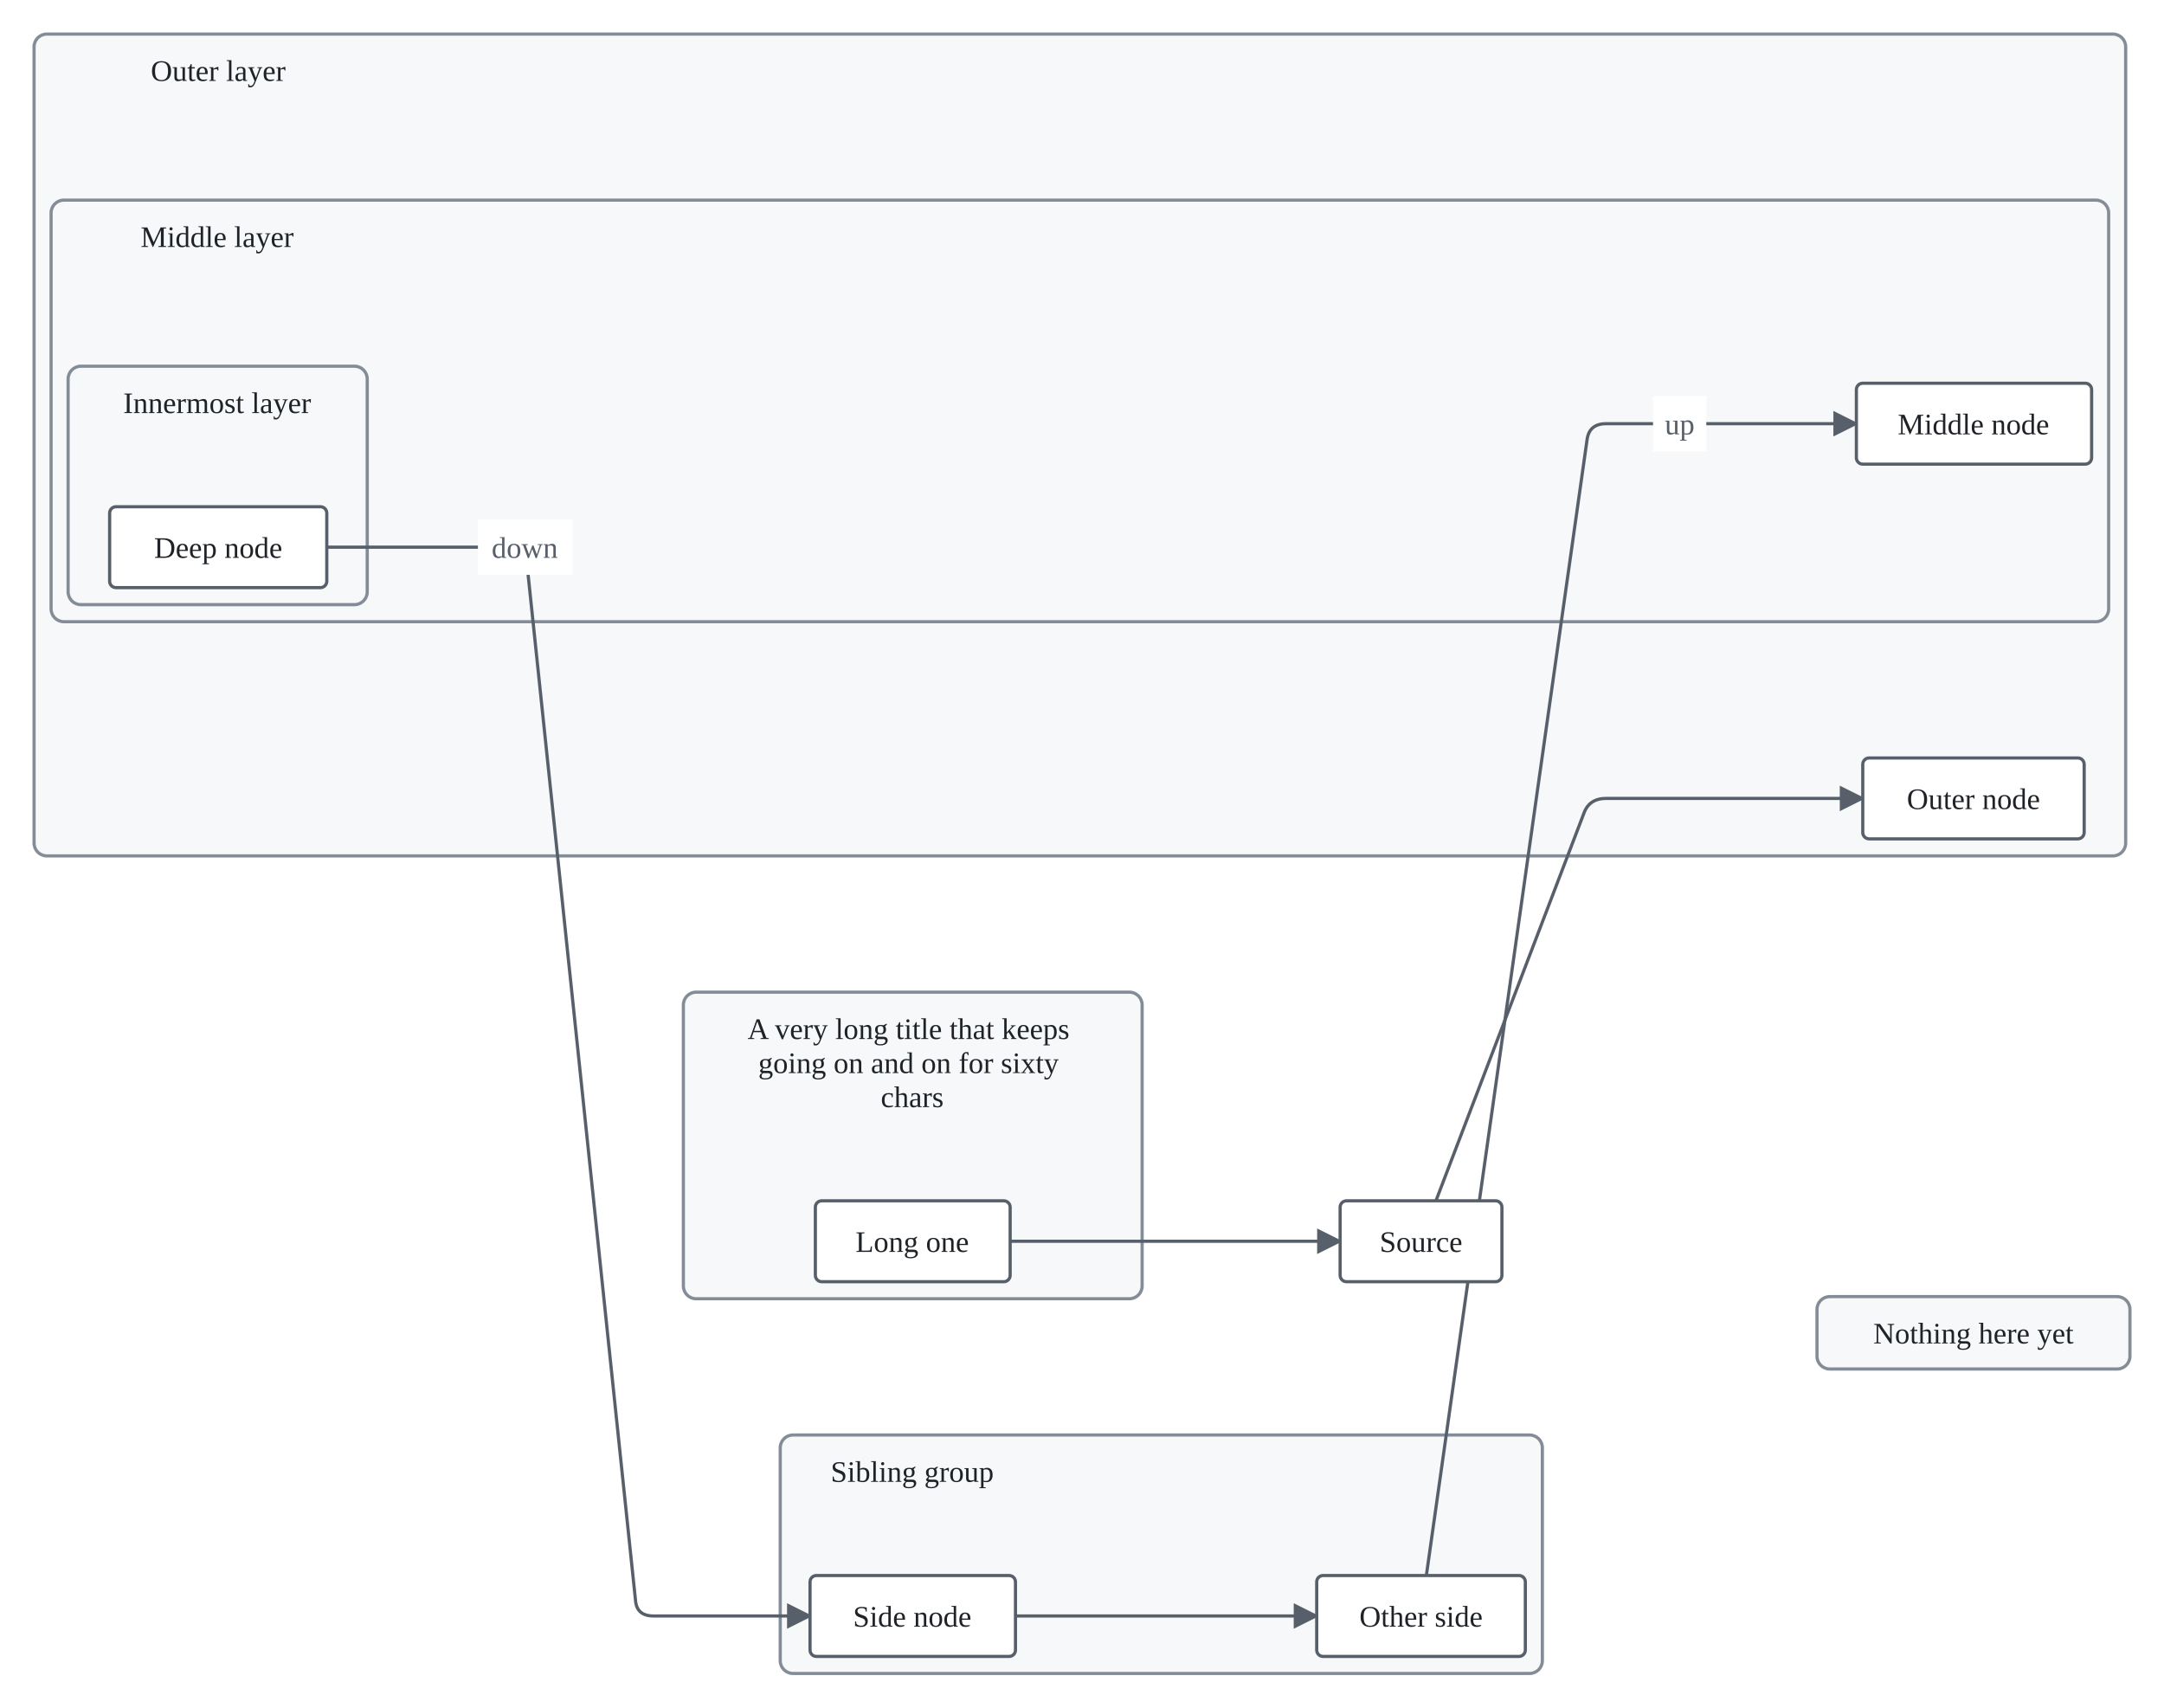
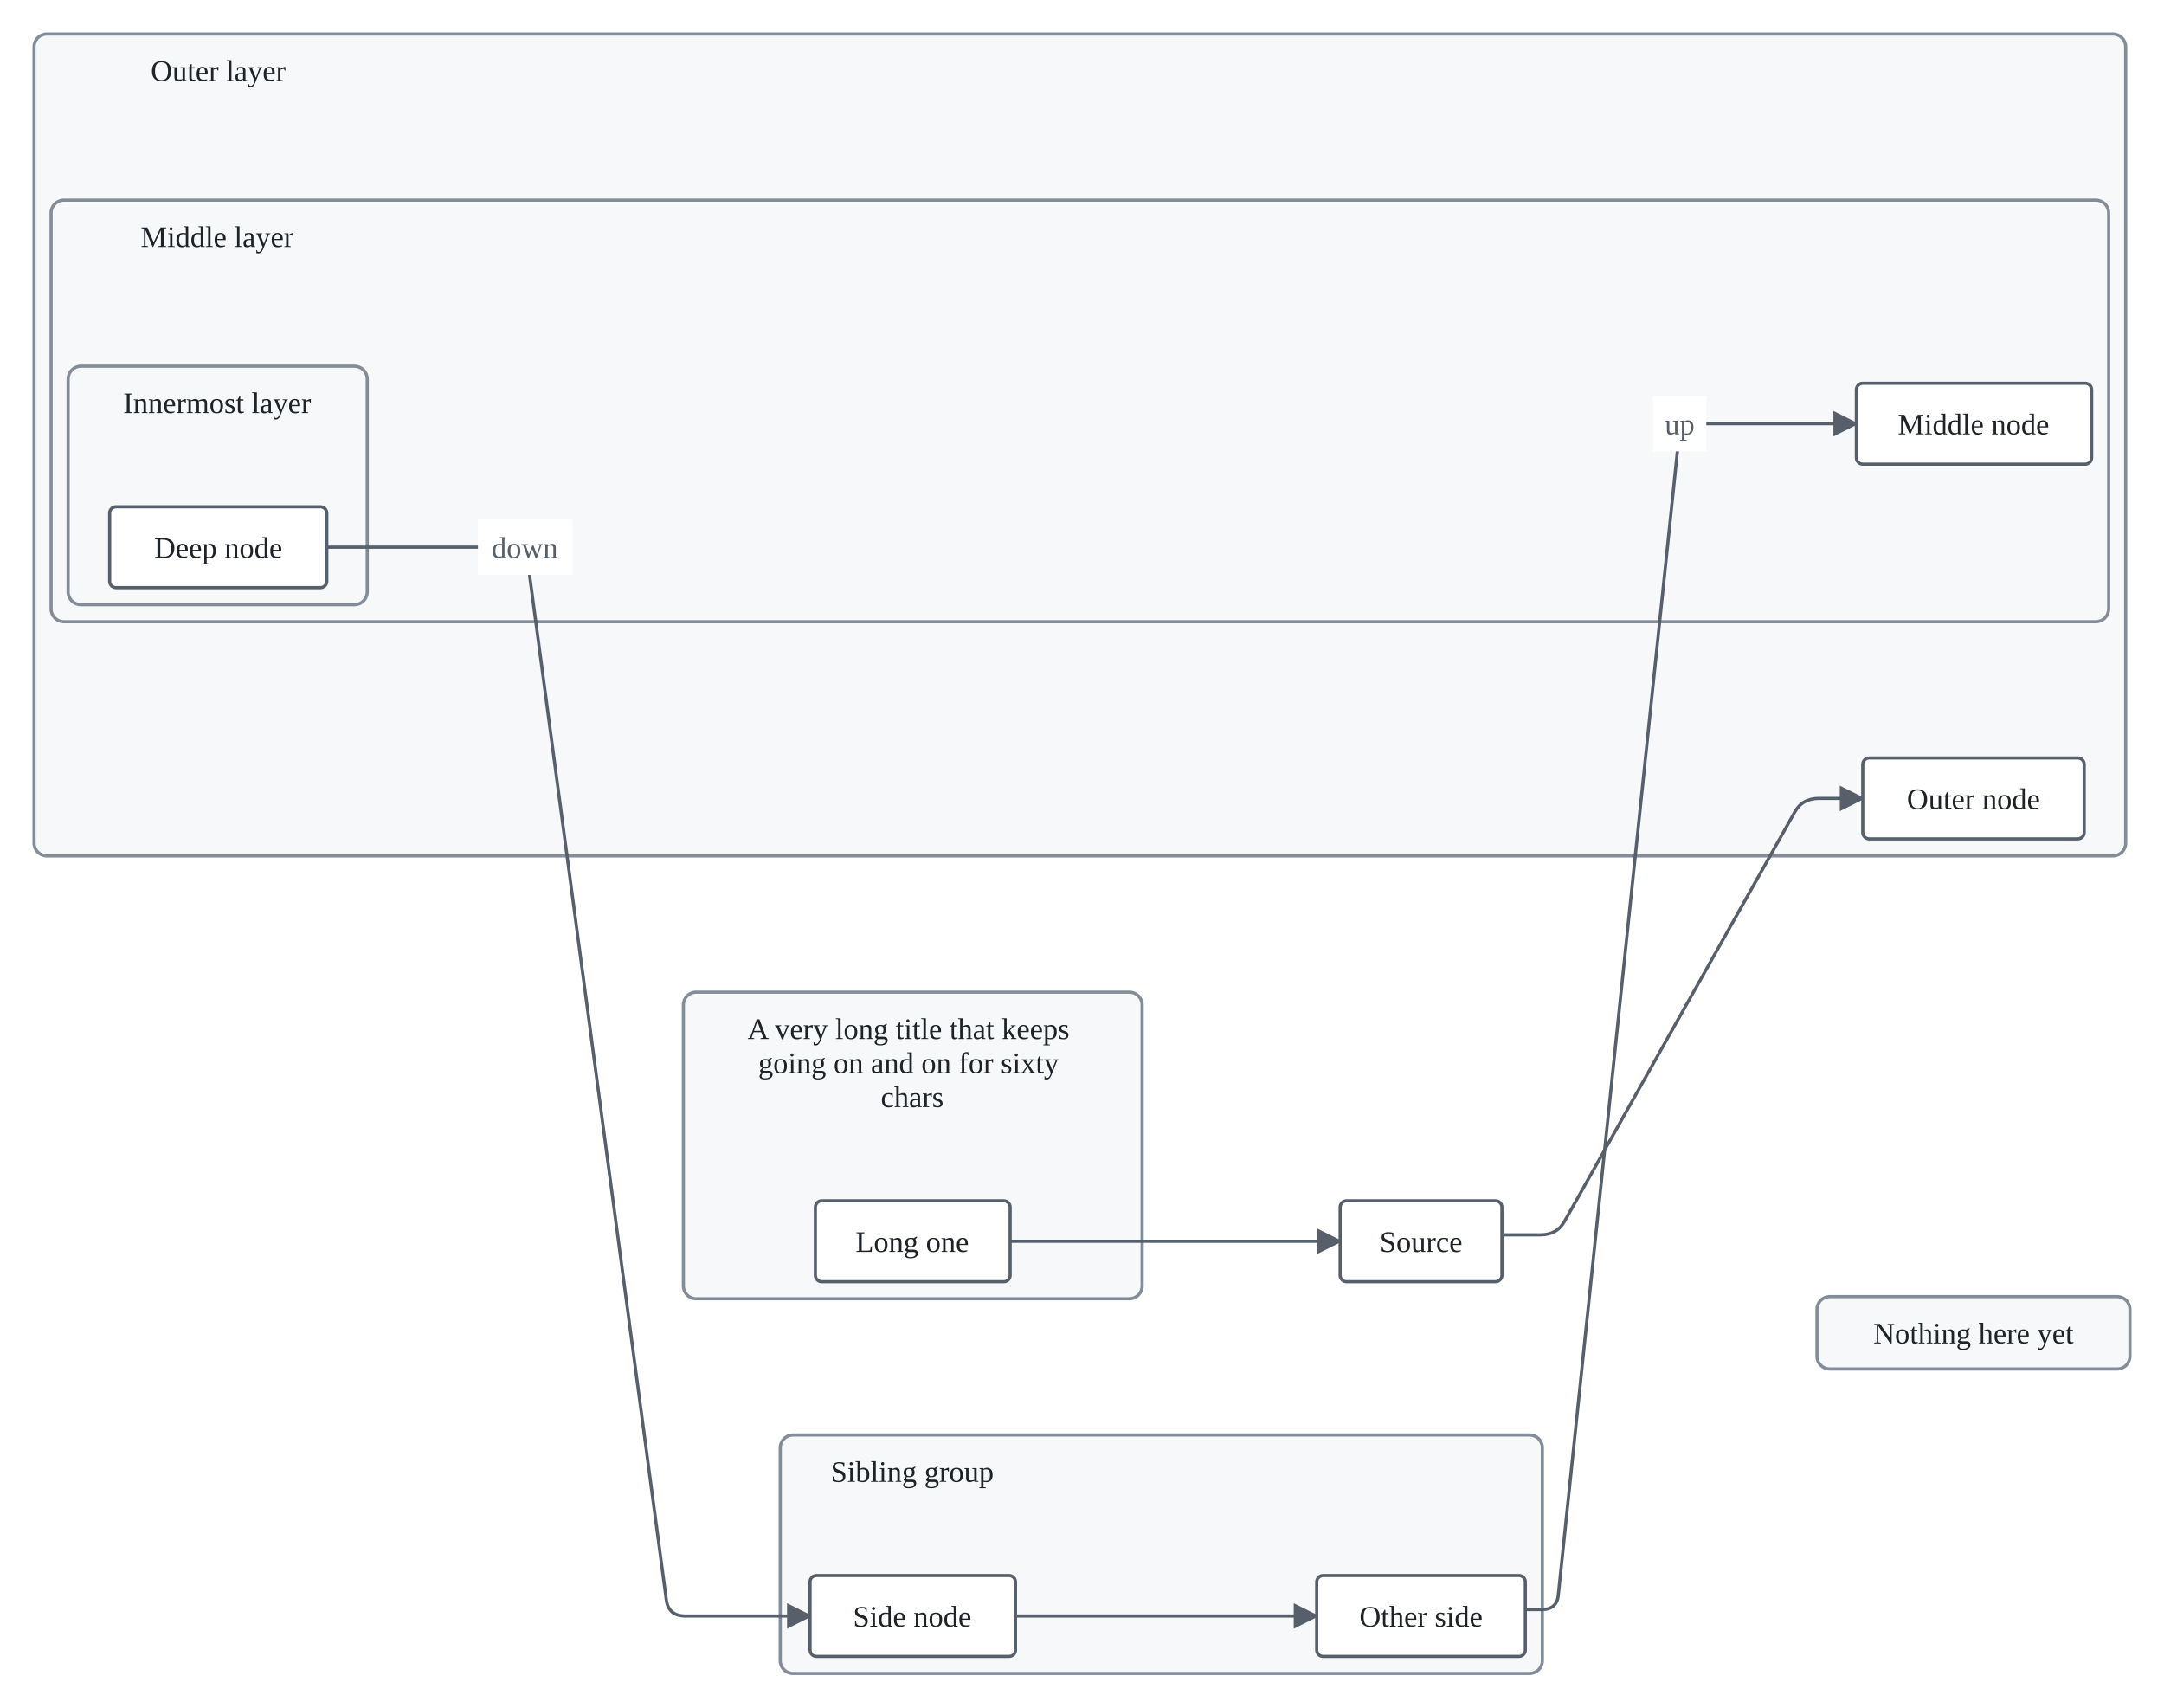
<svg xmlns="http://www.w3.org/2000/svg" viewBox="0 0 1016.5 802" role="img" aria-labelledby="vd-title vd-desc" class="vd-diagram" style="font-family:var(--vd-font,Arimo,Arial,Liberation Sans,Helvetica,sans-serif);font-size:14px">
  <defs>
    <marker id="vd-arrow" viewBox="0 0 10 10" refX="9" refY="5" markerWidth="8" markerHeight="8" orient="auto">
      <path d="M0 0L10 5L0 10z" style="fill:var(--vd-edge,#57606a)" />
    </marker>
  </defs>
  <g class="vd-containers">
    <rect class="vd-container" x="16" y="16" width="982.5" height="386" rx="6" style="fill:var(--vd-container-fill,#f6f8fa);stroke:var(--vd-container-stroke,#848d97);stroke-width:1.5" />
    <text class="vd-container-label" x="102.5" y="38" text-anchor="middle" style="fill:var(--vd-text,#1f2328);stroke:none">
      <tspan x="102.5" dy="0">Outer layer</tspan>
    </text>
    <rect class="vd-container" x="366.5" y="674" width="358" height="112" rx="6" style="fill:var(--vd-container-fill,#f6f8fa);stroke:var(--vd-container-stroke,#848d97);stroke-width:1.5" />
    <text class="vd-container-label" x="428.5" y="696" text-anchor="middle" style="fill:var(--vd-text,#1f2328);stroke:none">
      <tspan x="428.5" dy="0">Sibling group</tspan>
    </text>
    <rect class="vd-container" x="853.5" y="609" width="147" height="34" rx="6" style="fill:var(--vd-container-fill,#f6f8fa);stroke:var(--vd-container-stroke,#848d97);stroke-width:1.5" />
    <text class="vd-container-label" x="927" y="631" text-anchor="middle" style="fill:var(--vd-text,#1f2328);stroke:none">
      <tspan x="927" dy="0">Nothing here yet</tspan>
    </text>
    <rect class="vd-container" x="321" y="466" width="215.5" height="144" rx="6" style="fill:var(--vd-container-fill,#f6f8fa);stroke:var(--vd-container-stroke,#848d97);stroke-width:1.5" />
    <text class="vd-container-label" x="428.5" y="488" text-anchor="middle" style="fill:var(--vd-text,#1f2328);stroke:none">
      <tspan x="428.5" dy="0">A very long title that keeps</tspan>
      <tspan x="428.5" dy="16">going on and on for sixty</tspan>
      <tspan x="428.5" dy="16">chars</tspan>
    </text>
    <rect class="vd-container" x="24" y="94" width="966.5" height="198" rx="6" style="fill:var(--vd-container-fill,#f6f8fa);stroke:var(--vd-container-stroke,#848d97);stroke-width:1.5" />
    <text class="vd-container-label" x="102" y="116" text-anchor="middle" style="fill:var(--vd-text,#1f2328);stroke:none">
      <tspan x="102" dy="0">Middle layer</tspan>
    </text>
    <rect class="vd-container" x="32" y="172" width="140.5" height="112" rx="6" style="fill:var(--vd-container-fill,#f6f8fa);stroke:var(--vd-container-stroke,#848d97);stroke-width:1.5" />
    <text class="vd-container-label" x="102" y="194" text-anchor="middle" style="fill:var(--vd-text,#1f2328);stroke:none">
      <tspan x="102" dy="0">Innermost layer</tspan>
    </text>
  </g>
  <g class="vd-edges" style="fill:none;stroke:var(--vd-edge,#57606a);stroke-width:1.5">
-     <path class="vd-edge" d="M477 759L558.5 759L588.5 759L618.5 759" marker-end="url(#vd-arrow)" />
-     <path class="vd-edge" d="M674.5 564L744 382Q746.5 375 754.5 375L789 375L831.5 375L875 375" marker-end="url(#vd-arrow)" />
-     <path class="vd-edge" d="M153.5 257L194.5 257L239 257Q247 257 247.5 264.5L298.5 751.5Q299 759 307 759L380.5 759" marker-end="url(#vd-arrow)" />
-     <path class="vd-edge" d="M670 740L745.5 206.5Q746.5 199 754.5 199L789 199L831.5 199L872 199" marker-end="url(#vd-arrow)" />
-     <path class="vd-edge" d="M474.5 583L558.5 583L588.5 583L629.5 583" marker-end="url(#vd-arrow)" />
+     <path class="vd-edge" d="M477 759L618.5 759" marker-end="url(#vd-arrow)" />
+     <path class="vd-edge" d="M705.5 580L723.5 580Q731.5 580 735 573.5L843 381.5Q846.5 375 854.5 375L875 375" marker-end="url(#vd-arrow)" />
+     <path class="vd-edge" d="M153.5 257L239 257Q247 257 248 264.5L313 751.5Q314 759 322 759L380.5 759" marker-end="url(#vd-arrow)" />
+     <path class="vd-edge" d="M716.5 756L724 756Q731.5 756 732 749L788.5 206.5Q789 199 797 199L872 199" marker-end="url(#vd-arrow)" />
+     <path class="vd-edge" d="M474.5 583L629.5 583" marker-end="url(#vd-arrow)" />
  </g>
  <g class="vd-nodes">
    <g class="vd-node">
      <rect class="vd-node-shape" x="629.5" y="564" width="76" height="38" rx="3" style="fill:var(--vd-node-fill,#fff);stroke:var(--vd-node-stroke,#57606a);stroke-width:1.5" />
      <text class="vd-label" x="667.5" y="588" text-anchor="middle" style="fill:var(--vd-text,#1f2328);stroke:none">
        <tspan x="667.5" dy="0">Source</tspan>
      </text>
    </g>
    <g class="vd-node">
      <rect class="vd-node-shape" x="875" y="356" width="104" height="38" rx="3" style="fill:var(--vd-node-fill,#fff);stroke:var(--vd-node-stroke,#57606a);stroke-width:1.5" />
      <text class="vd-label" x="927" y="380" text-anchor="middle" style="fill:var(--vd-text,#1f2328);stroke:none">
        <tspan x="927" dy="0">Outer node</tspan>
      </text>
    </g>
    <g class="vd-node">
      <rect class="vd-node-shape" x="872" y="180" width="110.5" height="38" rx="3" style="fill:var(--vd-node-fill,#fff);stroke:var(--vd-node-stroke,#57606a);stroke-width:1.5" />
      <text class="vd-label" x="927" y="204" text-anchor="middle" style="fill:var(--vd-text,#1f2328);stroke:none">
        <tspan x="927" dy="0">Middle node</tspan>
      </text>
    </g>
    <g class="vd-node">
      <rect class="vd-node-shape" x="51.5" y="238" width="102" height="38" rx="3" style="fill:var(--vd-node-fill,#fff);stroke:var(--vd-node-stroke,#57606a);stroke-width:1.5" />
      <text class="vd-label" x="102.5" y="262" text-anchor="middle" style="fill:var(--vd-text,#1f2328);stroke:none">
        <tspan x="102.5" dy="0">Deep node</tspan>
      </text>
    </g>
    <g class="vd-node">
      <rect class="vd-node-shape" x="380.5" y="740" width="96.5" height="38" rx="3" style="fill:var(--vd-node-fill,#fff);stroke:var(--vd-node-stroke,#57606a);stroke-width:1.5" />
      <text class="vd-label" x="428.5" y="764" text-anchor="middle" style="fill:var(--vd-text,#1f2328);stroke:none">
        <tspan x="428.5" dy="0">Side node</tspan>
      </text>
    </g>
    <g class="vd-node">
      <rect class="vd-node-shape" x="618.5" y="740" width="98" height="38" rx="3" style="fill:var(--vd-node-fill,#fff);stroke:var(--vd-node-stroke,#57606a);stroke-width:1.5" />
      <text class="vd-label" x="667.5" y="764" text-anchor="middle" style="fill:var(--vd-text,#1f2328);stroke:none">
        <tspan x="667.5" dy="0">Other side</tspan>
      </text>
    </g>
    <g class="vd-node">
      <rect class="vd-node-shape" x="383" y="564" width="91.5" height="38" rx="3" style="fill:var(--vd-node-fill,#fff);stroke:var(--vd-node-stroke,#57606a);stroke-width:1.5" />
      <text class="vd-label" x="428.5" y="588" text-anchor="middle" style="fill:var(--vd-text,#1f2328);stroke:none">
        <tspan x="428.5" dy="0">Long one</tspan>
      </text>
    </g>
  </g>
  <g class="vd-edge-labels">
    <rect class="vd-edge-label-bg" x="224.5" y="244" width="44.5" height="26" style="fill:var(--vd-bg,#fff);stroke:none" />
    <text class="vd-edge-label" x="246.5" y="262" text-anchor="middle" style="fill:var(--vd-muted,#57606a);stroke:none">
      <tspan x="246.5" dy="0">down</tspan>
    </text>
    <rect class="vd-edge-label-bg" x="776.5" y="186" width="25" height="26" style="fill:var(--vd-bg,#fff);stroke:none" />
    <text class="vd-edge-label" x="789" y="204" text-anchor="middle" style="fill:var(--vd-muted,#57606a);stroke:none">
      <tspan x="789" dy="0">up</tspan>
    </text>
  </g>
</svg>
